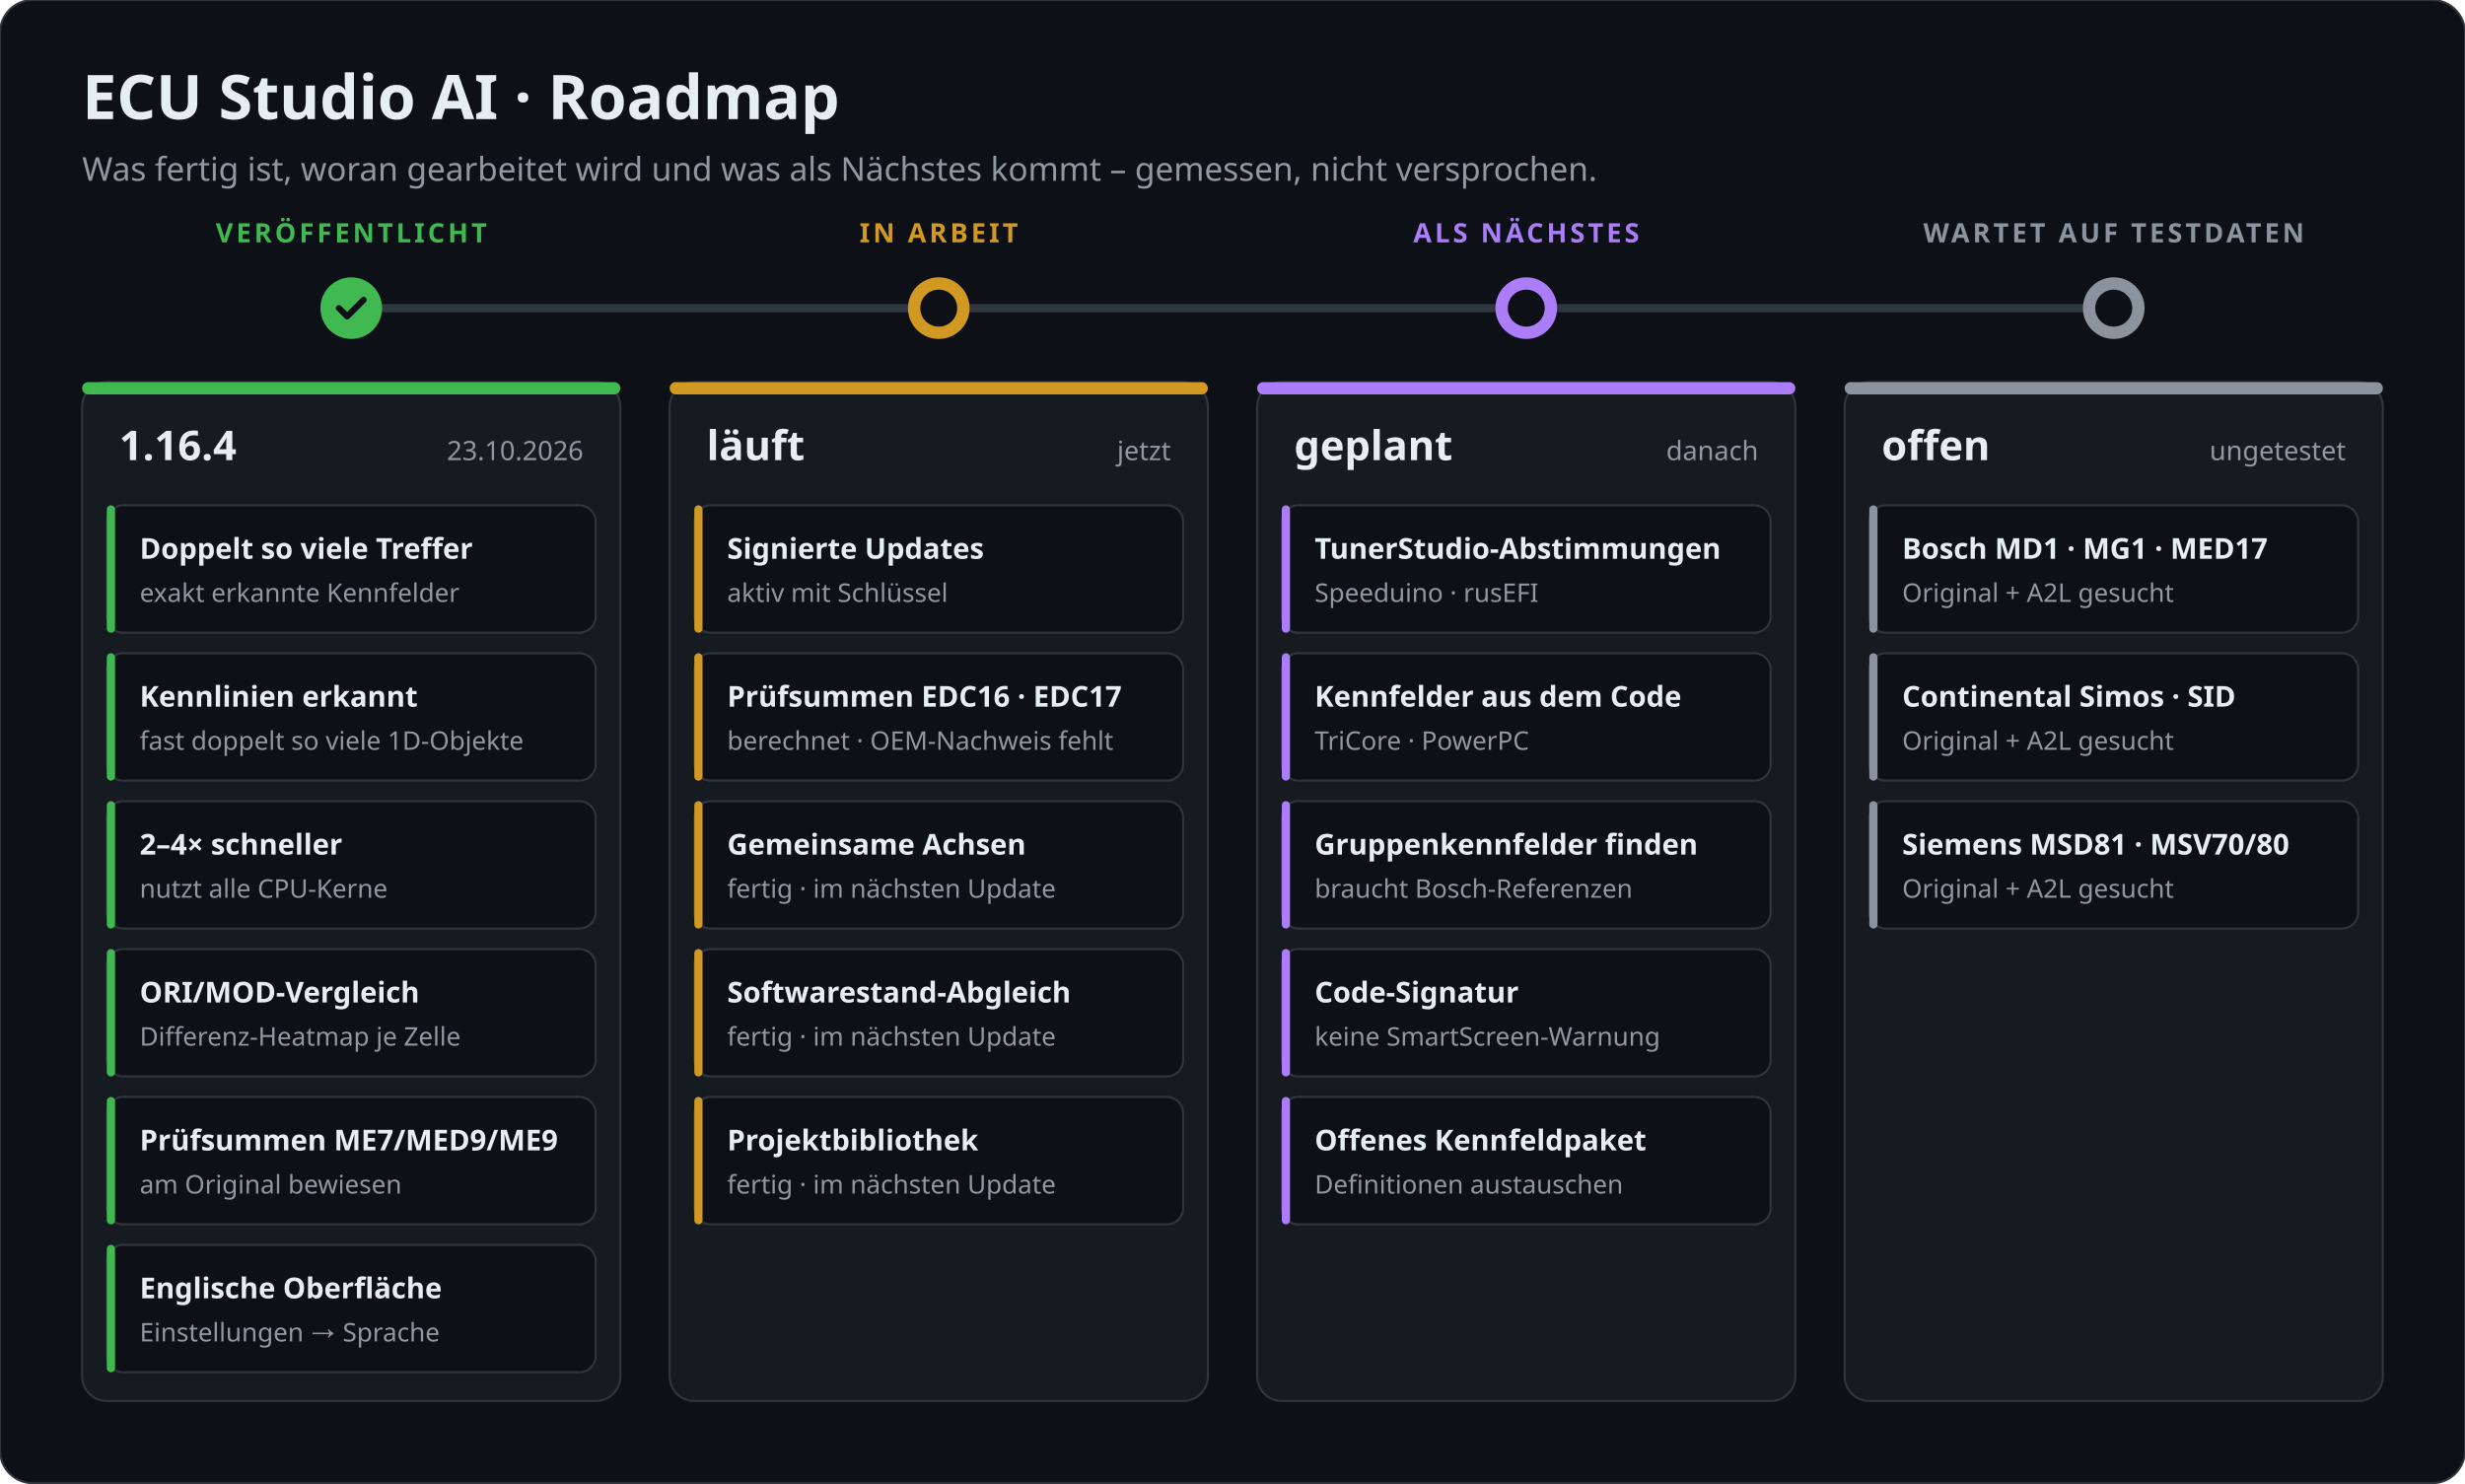
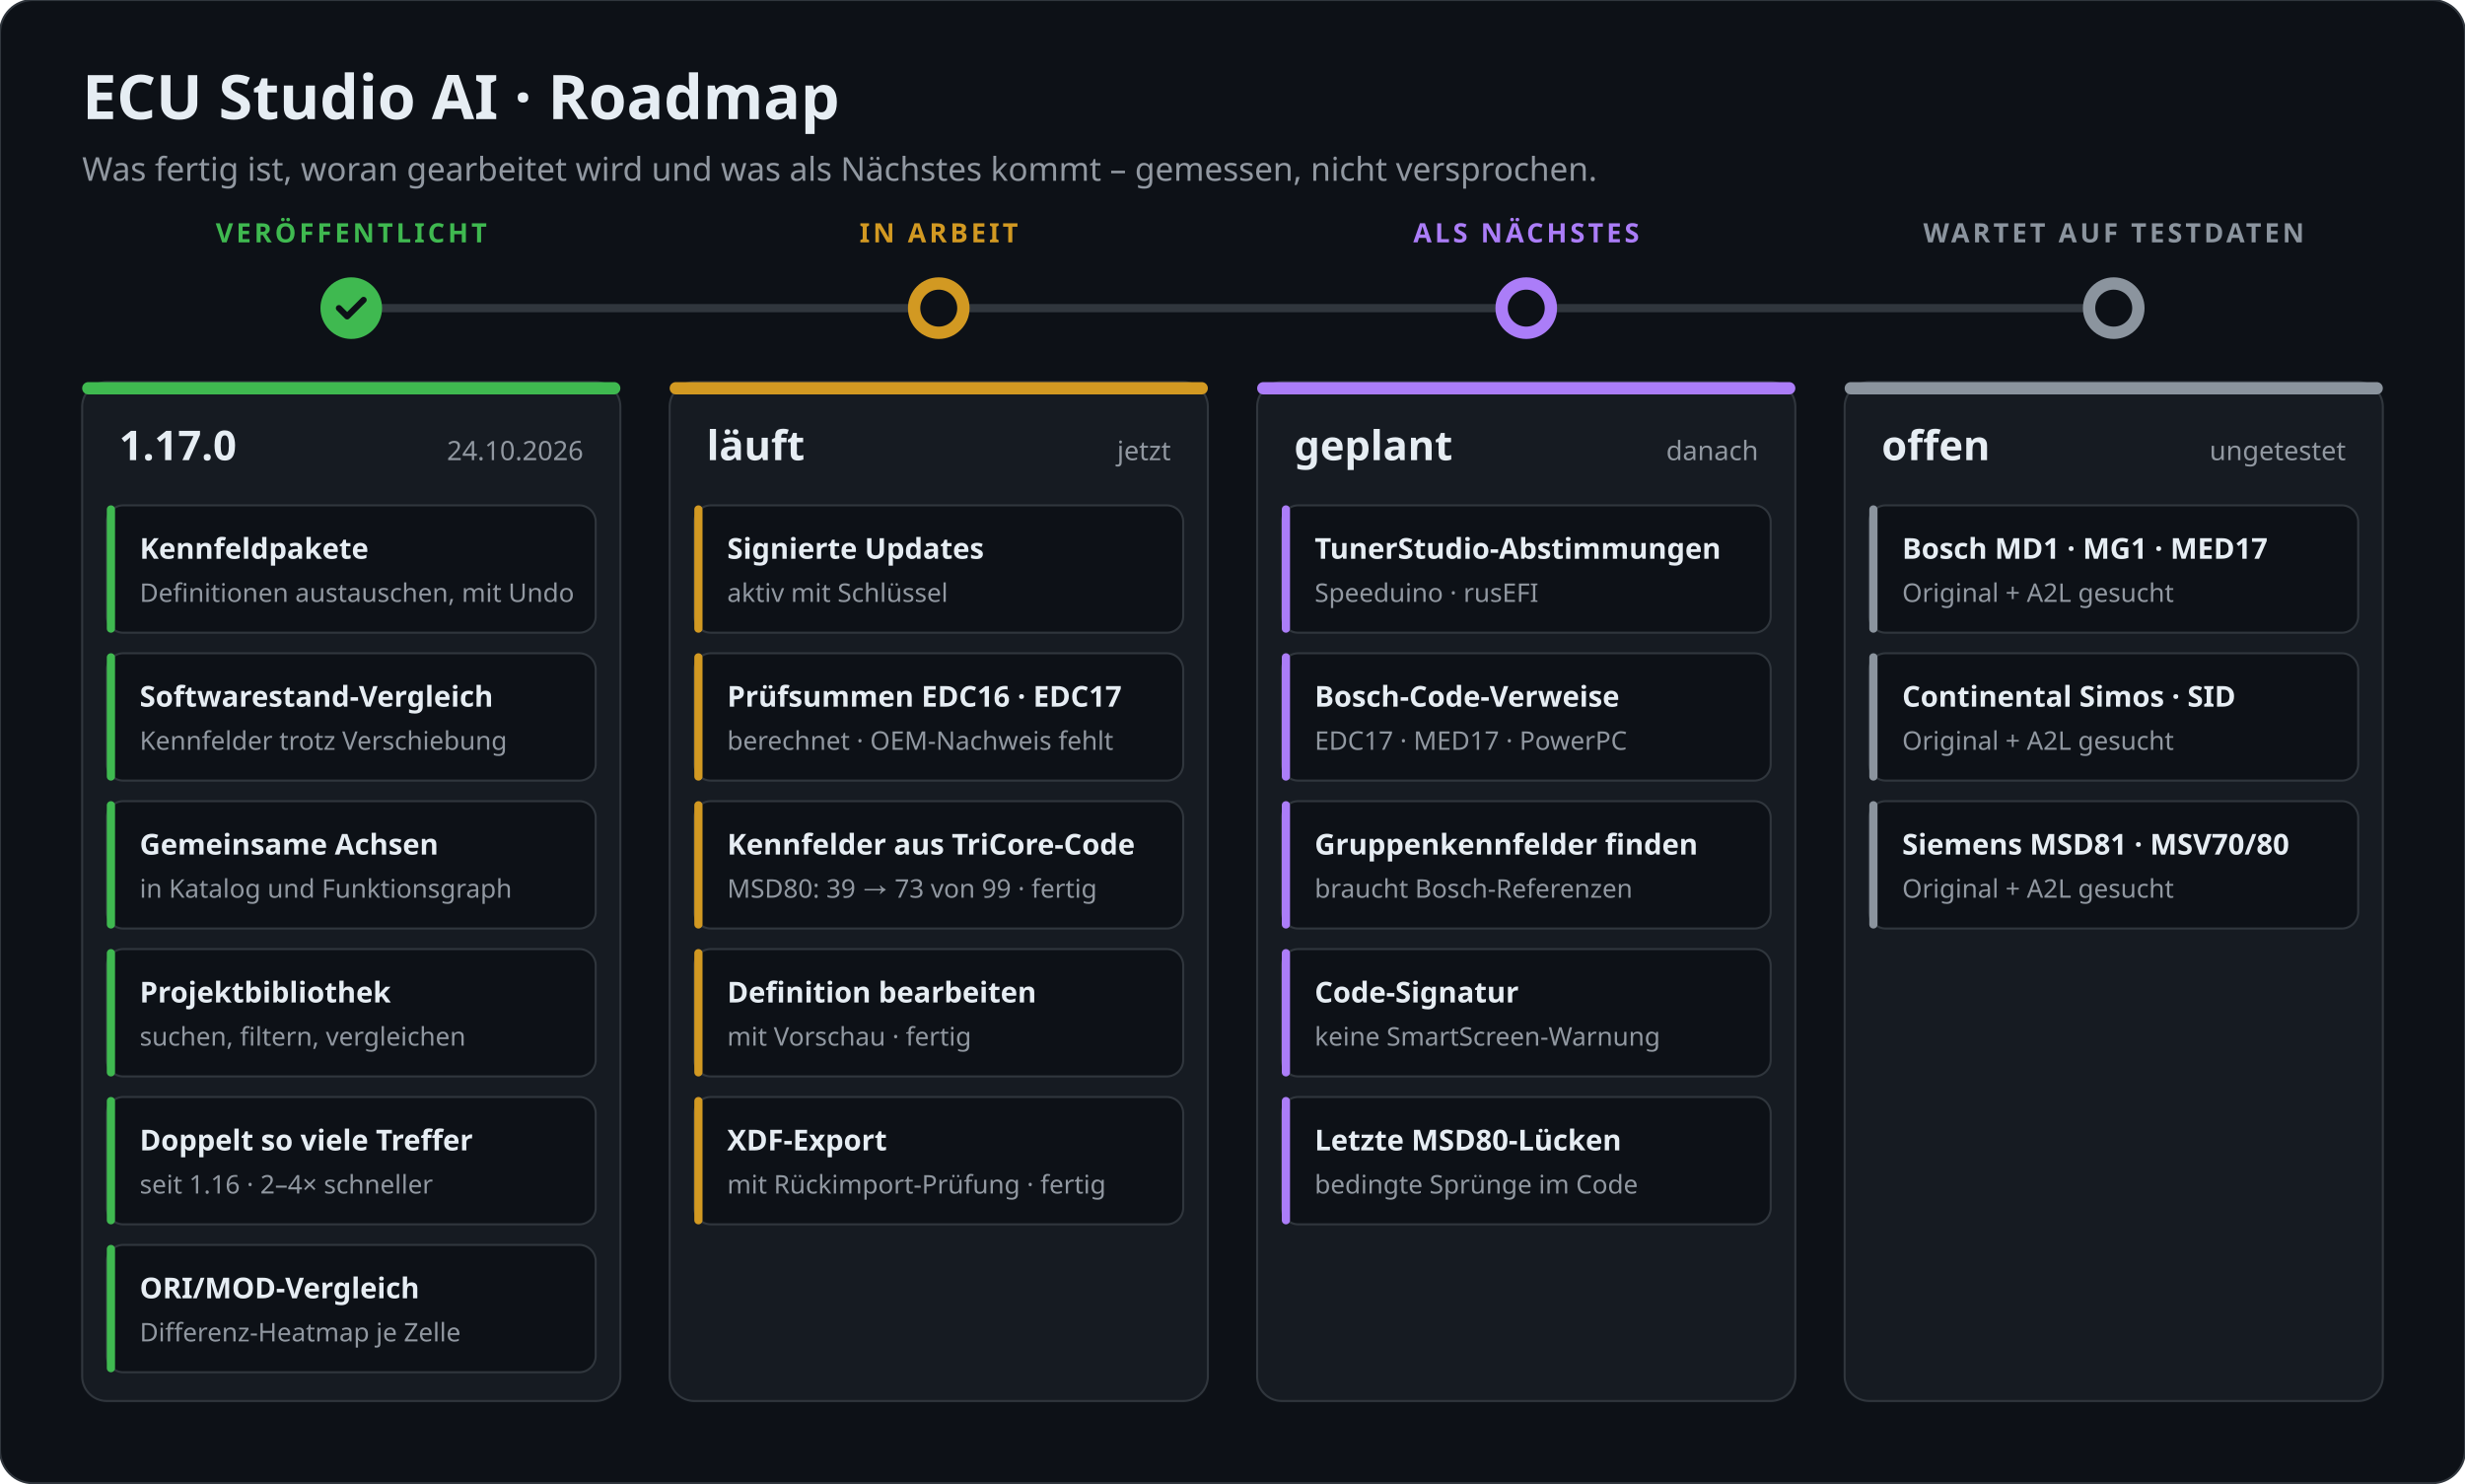
<svg xmlns="http://www.w3.org/2000/svg" width="1200" height="722" viewBox="0 0 1200 722" font-family="-apple-system,BlinkMacSystemFont,'Segoe UI','Noto Sans',Helvetica,Arial,sans-serif">
  <rect width="1200" height="722" rx="16" fill="#0d1117" stroke="#30363d" />
  <text x="40" y="58" font-size="30" font-weight="700" fill="#e6edf3">ECU Studio AI · Roadmap</text>
  <text x="40" y="88" font-size="16" fill="#9198a1">Was fertig ist, woran gearbeitet wird und was als Nächstes kommt – gemessen, nicht versprochen.</text>
  <line x1="171.0" y1="150" x2="1029.0" y2="150" stroke="#30363d" stroke-width="4" stroke-linecap="round" />
  <line x1="171.0" y1="150" x2="171.0" y2="150" stroke="#3fb950" stroke-width="4" stroke-linecap="round" />
  <circle cx="171.0" cy="150" r="15" fill="#3fb950" />
  <path d="M165.0 150 l4 4 l8 -8" stroke="#0d1117" stroke-width="3" fill="none" stroke-linecap="round" stroke-linejoin="round" />
  <text x="171.0" y="118" text-anchor="middle" font-size="13" font-weight="700" letter-spacing="1.5" fill="#3fb950">VERÖFFENTLICHT</text>
  <rect x="40" y="186" width="262" height="496" rx="12" fill="#161b22" stroke="#30363d" />
  <rect x="40" y="186" width="262" height="6" rx="3" fill="#3fb950" />
-   <text x="58" y="224" font-size="20" font-weight="700" fill="#e6edf3">1.16.4</text>
-   <text x="284" y="224" text-anchor="end" font-size="13" fill="#9198a1">23.10.2026</text>
+   <text x="58" y="224" font-size="20" font-weight="700" fill="#e6edf3">1.17.0</text>
+   <text x="284" y="224" text-anchor="end" font-size="13" fill="#9198a1">24.10.2026</text>
  <rect x="52" y="246" width="238" height="62" rx="8" fill="#0d1117" stroke="#30363d" />
  <rect x="52" y="246" width="4" height="62" rx="2" fill="#3fb950" />
-   <text x="68" y="272" font-size="14" font-weight="600" fill="#e6edf3">Doppelt so viele Treffer</text>
-   <text x="68" y="293" font-size="12.5" fill="#9198a1">exakt erkannte Kennfelder</text>
+   <text x="68" y="272" font-size="14" font-weight="600" fill="#e6edf3">Kennfeldpakete</text>
+   <text x="68" y="293" font-size="12.5" fill="#9198a1">Definitionen austauschen, mit Undo</text>
  <rect x="52" y="318" width="238" height="62" rx="8" fill="#0d1117" stroke="#30363d" />
  <rect x="52" y="318" width="4" height="62" rx="2" fill="#3fb950" />
-   <text x="68" y="344" font-size="14" font-weight="600" fill="#e6edf3">Kennlinien erkannt</text>
-   <text x="68" y="365" font-size="12.5" fill="#9198a1">fast doppelt so viele 1D-Objekte</text>
+   <text x="68" y="344" font-size="14" font-weight="600" fill="#e6edf3">Softwarestand-Vergleich</text>
+   <text x="68" y="365" font-size="12.5" fill="#9198a1">Kennfelder trotz Verschiebung</text>
  <rect x="52" y="390" width="238" height="62" rx="8" fill="#0d1117" stroke="#30363d" />
  <rect x="52" y="390" width="4" height="62" rx="2" fill="#3fb950" />
-   <text x="68" y="416" font-size="14" font-weight="600" fill="#e6edf3">2–4× schneller</text>
-   <text x="68" y="437" font-size="12.5" fill="#9198a1">nutzt alle CPU-Kerne</text>
+   <text x="68" y="416" font-size="14" font-weight="600" fill="#e6edf3">Gemeinsame Achsen</text>
+   <text x="68" y="437" font-size="12.5" fill="#9198a1">in Katalog und Funktionsgraph</text>
  <rect x="52" y="462" width="238" height="62" rx="8" fill="#0d1117" stroke="#30363d" />
  <rect x="52" y="462" width="4" height="62" rx="2" fill="#3fb950" />
-   <text x="68" y="488" font-size="14" font-weight="600" fill="#e6edf3">ORI/MOD-Vergleich</text>
-   <text x="68" y="509" font-size="12.5" fill="#9198a1">Differenz-Heatmap je Zelle</text>
+   <text x="68" y="488" font-size="14" font-weight="600" fill="#e6edf3">Projektbibliothek</text>
+   <text x="68" y="509" font-size="12.5" fill="#9198a1">suchen, filtern, vergleichen</text>
  <rect x="52" y="534" width="238" height="62" rx="8" fill="#0d1117" stroke="#30363d" />
  <rect x="52" y="534" width="4" height="62" rx="2" fill="#3fb950" />
-   <text x="68" y="560" font-size="14" font-weight="600" fill="#e6edf3">Prüfsummen ME7/MED9/ME9</text>
-   <text x="68" y="581" font-size="12.5" fill="#9198a1">am Original bewiesen</text>
+   <text x="68" y="560" font-size="14" font-weight="600" fill="#e6edf3">Doppelt so viele Treffer</text>
+   <text x="68" y="581" font-size="12.5" fill="#9198a1">seit 1.16 · 2–4× schneller</text>
  <rect x="52" y="606" width="238" height="62" rx="8" fill="#0d1117" stroke="#30363d" />
  <rect x="52" y="606" width="4" height="62" rx="2" fill="#3fb950" />
-   <text x="68" y="632" font-size="14" font-weight="600" fill="#e6edf3">Englische Oberfläche</text>
-   <text x="68" y="653" font-size="12.5" fill="#9198a1">Einstellungen → Sprache</text>
+   <text x="68" y="632" font-size="14" font-weight="600" fill="#e6edf3">ORI/MOD-Vergleich</text>
+   <text x="68" y="653" font-size="12.5" fill="#9198a1">Differenz-Heatmap je Zelle</text>
  <circle cx="457.0" cy="150" r="15" fill="#d29922" />
  <circle cx="457.0" cy="150" r="9" fill="#0d1117" />
  <text x="457.0" y="118" text-anchor="middle" font-size="13" font-weight="700" letter-spacing="1.5" fill="#d29922">IN ARBEIT</text>
  <rect x="326" y="186" width="262" height="496" rx="12" fill="#161b22" stroke="#30363d" />
  <rect x="326" y="186" width="262" height="6" rx="3" fill="#d29922" />
  <text x="344" y="224" font-size="20" font-weight="700" fill="#e6edf3">läuft</text>
  <text x="570" y="224" text-anchor="end" font-size="13" fill="#9198a1">jetzt</text>
  <rect x="338" y="246" width="238" height="62" rx="8" fill="#0d1117" stroke="#30363d" />
  <rect x="338" y="246" width="4" height="62" rx="2" fill="#d29922" />
  <text x="354" y="272" font-size="14" font-weight="600" fill="#e6edf3">Signierte Updates</text>
  <text x="354" y="293" font-size="12.5" fill="#9198a1">aktiv mit Schlüssel</text>
  <rect x="338" y="318" width="238" height="62" rx="8" fill="#0d1117" stroke="#30363d" />
  <rect x="338" y="318" width="4" height="62" rx="2" fill="#d29922" />
  <text x="354" y="344" font-size="14" font-weight="600" fill="#e6edf3">Prüfsummen EDC16 · EDC17</text>
  <text x="354" y="365" font-size="12.5" fill="#9198a1">berechnet · OEM-Nachweis fehlt</text>
  <rect x="338" y="390" width="238" height="62" rx="8" fill="#0d1117" stroke="#30363d" />
  <rect x="338" y="390" width="4" height="62" rx="2" fill="#d29922" />
-   <text x="354" y="416" font-size="14" font-weight="600" fill="#e6edf3">Gemeinsame Achsen</text>
-   <text x="354" y="437" font-size="12.5" fill="#9198a1">fertig · im nächsten Update</text>
+   <text x="354" y="416" font-size="14" font-weight="600" fill="#e6edf3">Kennfelder aus TriCore-Code</text>
+   <text x="354" y="437" font-size="12.5" fill="#9198a1">MSD80: 39 → 73 von 99 · fertig</text>
  <rect x="338" y="462" width="238" height="62" rx="8" fill="#0d1117" stroke="#30363d" />
  <rect x="338" y="462" width="4" height="62" rx="2" fill="#d29922" />
-   <text x="354" y="488" font-size="14" font-weight="600" fill="#e6edf3">Softwarestand-Abgleich</text>
-   <text x="354" y="509" font-size="12.5" fill="#9198a1">fertig · im nächsten Update</text>
+   <text x="354" y="488" font-size="14" font-weight="600" fill="#e6edf3">Definition bearbeiten</text>
+   <text x="354" y="509" font-size="12.5" fill="#9198a1">mit Vorschau · fertig</text>
  <rect x="338" y="534" width="238" height="62" rx="8" fill="#0d1117" stroke="#30363d" />
  <rect x="338" y="534" width="4" height="62" rx="2" fill="#d29922" />
-   <text x="354" y="560" font-size="14" font-weight="600" fill="#e6edf3">Projektbibliothek</text>
-   <text x="354" y="581" font-size="12.5" fill="#9198a1">fertig · im nächsten Update</text>
+   <text x="354" y="560" font-size="14" font-weight="600" fill="#e6edf3">XDF-Export</text>
+   <text x="354" y="581" font-size="12.5" fill="#9198a1">mit Rückimport-Prüfung · fertig</text>
  <circle cx="743.0" cy="150" r="15" fill="#ab7df8" />
  <circle cx="743.0" cy="150" r="9" fill="#0d1117" />
  <text x="743.0" y="118" text-anchor="middle" font-size="13" font-weight="700" letter-spacing="1.5" fill="#ab7df8">ALS NÄCHSTES</text>
  <rect x="612" y="186" width="262" height="496" rx="12" fill="#161b22" stroke="#30363d" />
  <rect x="612" y="186" width="262" height="6" rx="3" fill="#ab7df8" />
  <text x="630" y="224" font-size="20" font-weight="700" fill="#e6edf3">geplant</text>
  <text x="856" y="224" text-anchor="end" font-size="13" fill="#9198a1">danach</text>
  <rect x="624" y="246" width="238" height="62" rx="8" fill="#0d1117" stroke="#30363d" />
  <rect x="624" y="246" width="4" height="62" rx="2" fill="#ab7df8" />
  <text x="640" y="272" font-size="14" font-weight="600" fill="#e6edf3">TunerStudio-Abstimmungen</text>
  <text x="640" y="293" font-size="12.5" fill="#9198a1">Speeduino · rusEFI</text>
  <rect x="624" y="318" width="238" height="62" rx="8" fill="#0d1117" stroke="#30363d" />
  <rect x="624" y="318" width="4" height="62" rx="2" fill="#ab7df8" />
-   <text x="640" y="344" font-size="14" font-weight="600" fill="#e6edf3">Kennfelder aus dem Code</text>
-   <text x="640" y="365" font-size="12.5" fill="#9198a1">TriCore · PowerPC</text>
+   <text x="640" y="344" font-size="14" font-weight="600" fill="#e6edf3">Bosch-Code-Verweise</text>
+   <text x="640" y="365" font-size="12.5" fill="#9198a1">EDC17 · MED17 · PowerPC</text>
  <rect x="624" y="390" width="238" height="62" rx="8" fill="#0d1117" stroke="#30363d" />
  <rect x="624" y="390" width="4" height="62" rx="2" fill="#ab7df8" />
  <text x="640" y="416" font-size="14" font-weight="600" fill="#e6edf3">Gruppenkennfelder finden</text>
  <text x="640" y="437" font-size="12.5" fill="#9198a1">braucht Bosch-Referenzen</text>
  <rect x="624" y="462" width="238" height="62" rx="8" fill="#0d1117" stroke="#30363d" />
  <rect x="624" y="462" width="4" height="62" rx="2" fill="#ab7df8" />
  <text x="640" y="488" font-size="14" font-weight="600" fill="#e6edf3">Code-Signatur</text>
  <text x="640" y="509" font-size="12.5" fill="#9198a1">keine SmartScreen-Warnung</text>
  <rect x="624" y="534" width="238" height="62" rx="8" fill="#0d1117" stroke="#30363d" />
  <rect x="624" y="534" width="4" height="62" rx="2" fill="#ab7df8" />
-   <text x="640" y="560" font-size="14" font-weight="600" fill="#e6edf3">Offenes Kennfeldpaket</text>
-   <text x="640" y="581" font-size="12.5" fill="#9198a1">Definitionen austauschen</text>
+   <text x="640" y="560" font-size="14" font-weight="600" fill="#e6edf3">Letzte MSD80-Lücken</text>
+   <text x="640" y="581" font-size="12.5" fill="#9198a1">bedingte Sprünge im Code</text>
  <circle cx="1029.0" cy="150" r="15" fill="#8b949e" />
  <circle cx="1029.0" cy="150" r="9" fill="#0d1117" />
  <text x="1029.0" y="118" text-anchor="middle" font-size="13" font-weight="700" letter-spacing="1.5" fill="#8b949e">WARTET AUF TESTDATEN</text>
  <rect x="898" y="186" width="262" height="496" rx="12" fill="#161b22" stroke="#30363d" />
  <rect x="898" y="186" width="262" height="6" rx="3" fill="#8b949e" />
  <text x="916" y="224" font-size="20" font-weight="700" fill="#e6edf3">offen</text>
  <text x="1142" y="224" text-anchor="end" font-size="13" fill="#9198a1">ungetestet</text>
  <rect x="910" y="246" width="238" height="62" rx="8" fill="#0d1117" stroke="#30363d" />
  <rect x="910" y="246" width="4" height="62" rx="2" fill="#8b949e" />
  <text x="926" y="272" font-size="14" font-weight="600" fill="#e6edf3">Bosch MD1 · MG1 · MED17</text>
  <text x="926" y="293" font-size="12.5" fill="#9198a1">Original + A2L gesucht</text>
  <rect x="910" y="318" width="238" height="62" rx="8" fill="#0d1117" stroke="#30363d" />
  <rect x="910" y="318" width="4" height="62" rx="2" fill="#8b949e" />
  <text x="926" y="344" font-size="14" font-weight="600" fill="#e6edf3">Continental Simos · SID</text>
  <text x="926" y="365" font-size="12.5" fill="#9198a1">Original + A2L gesucht</text>
  <rect x="910" y="390" width="238" height="62" rx="8" fill="#0d1117" stroke="#30363d" />
  <rect x="910" y="390" width="4" height="62" rx="2" fill="#8b949e" />
  <text x="926" y="416" font-size="14" font-weight="600" fill="#e6edf3">Siemens MSD81 · MSV70/80</text>
  <text x="926" y="437" font-size="12.5" fill="#9198a1">Original + A2L gesucht</text>
</svg>
